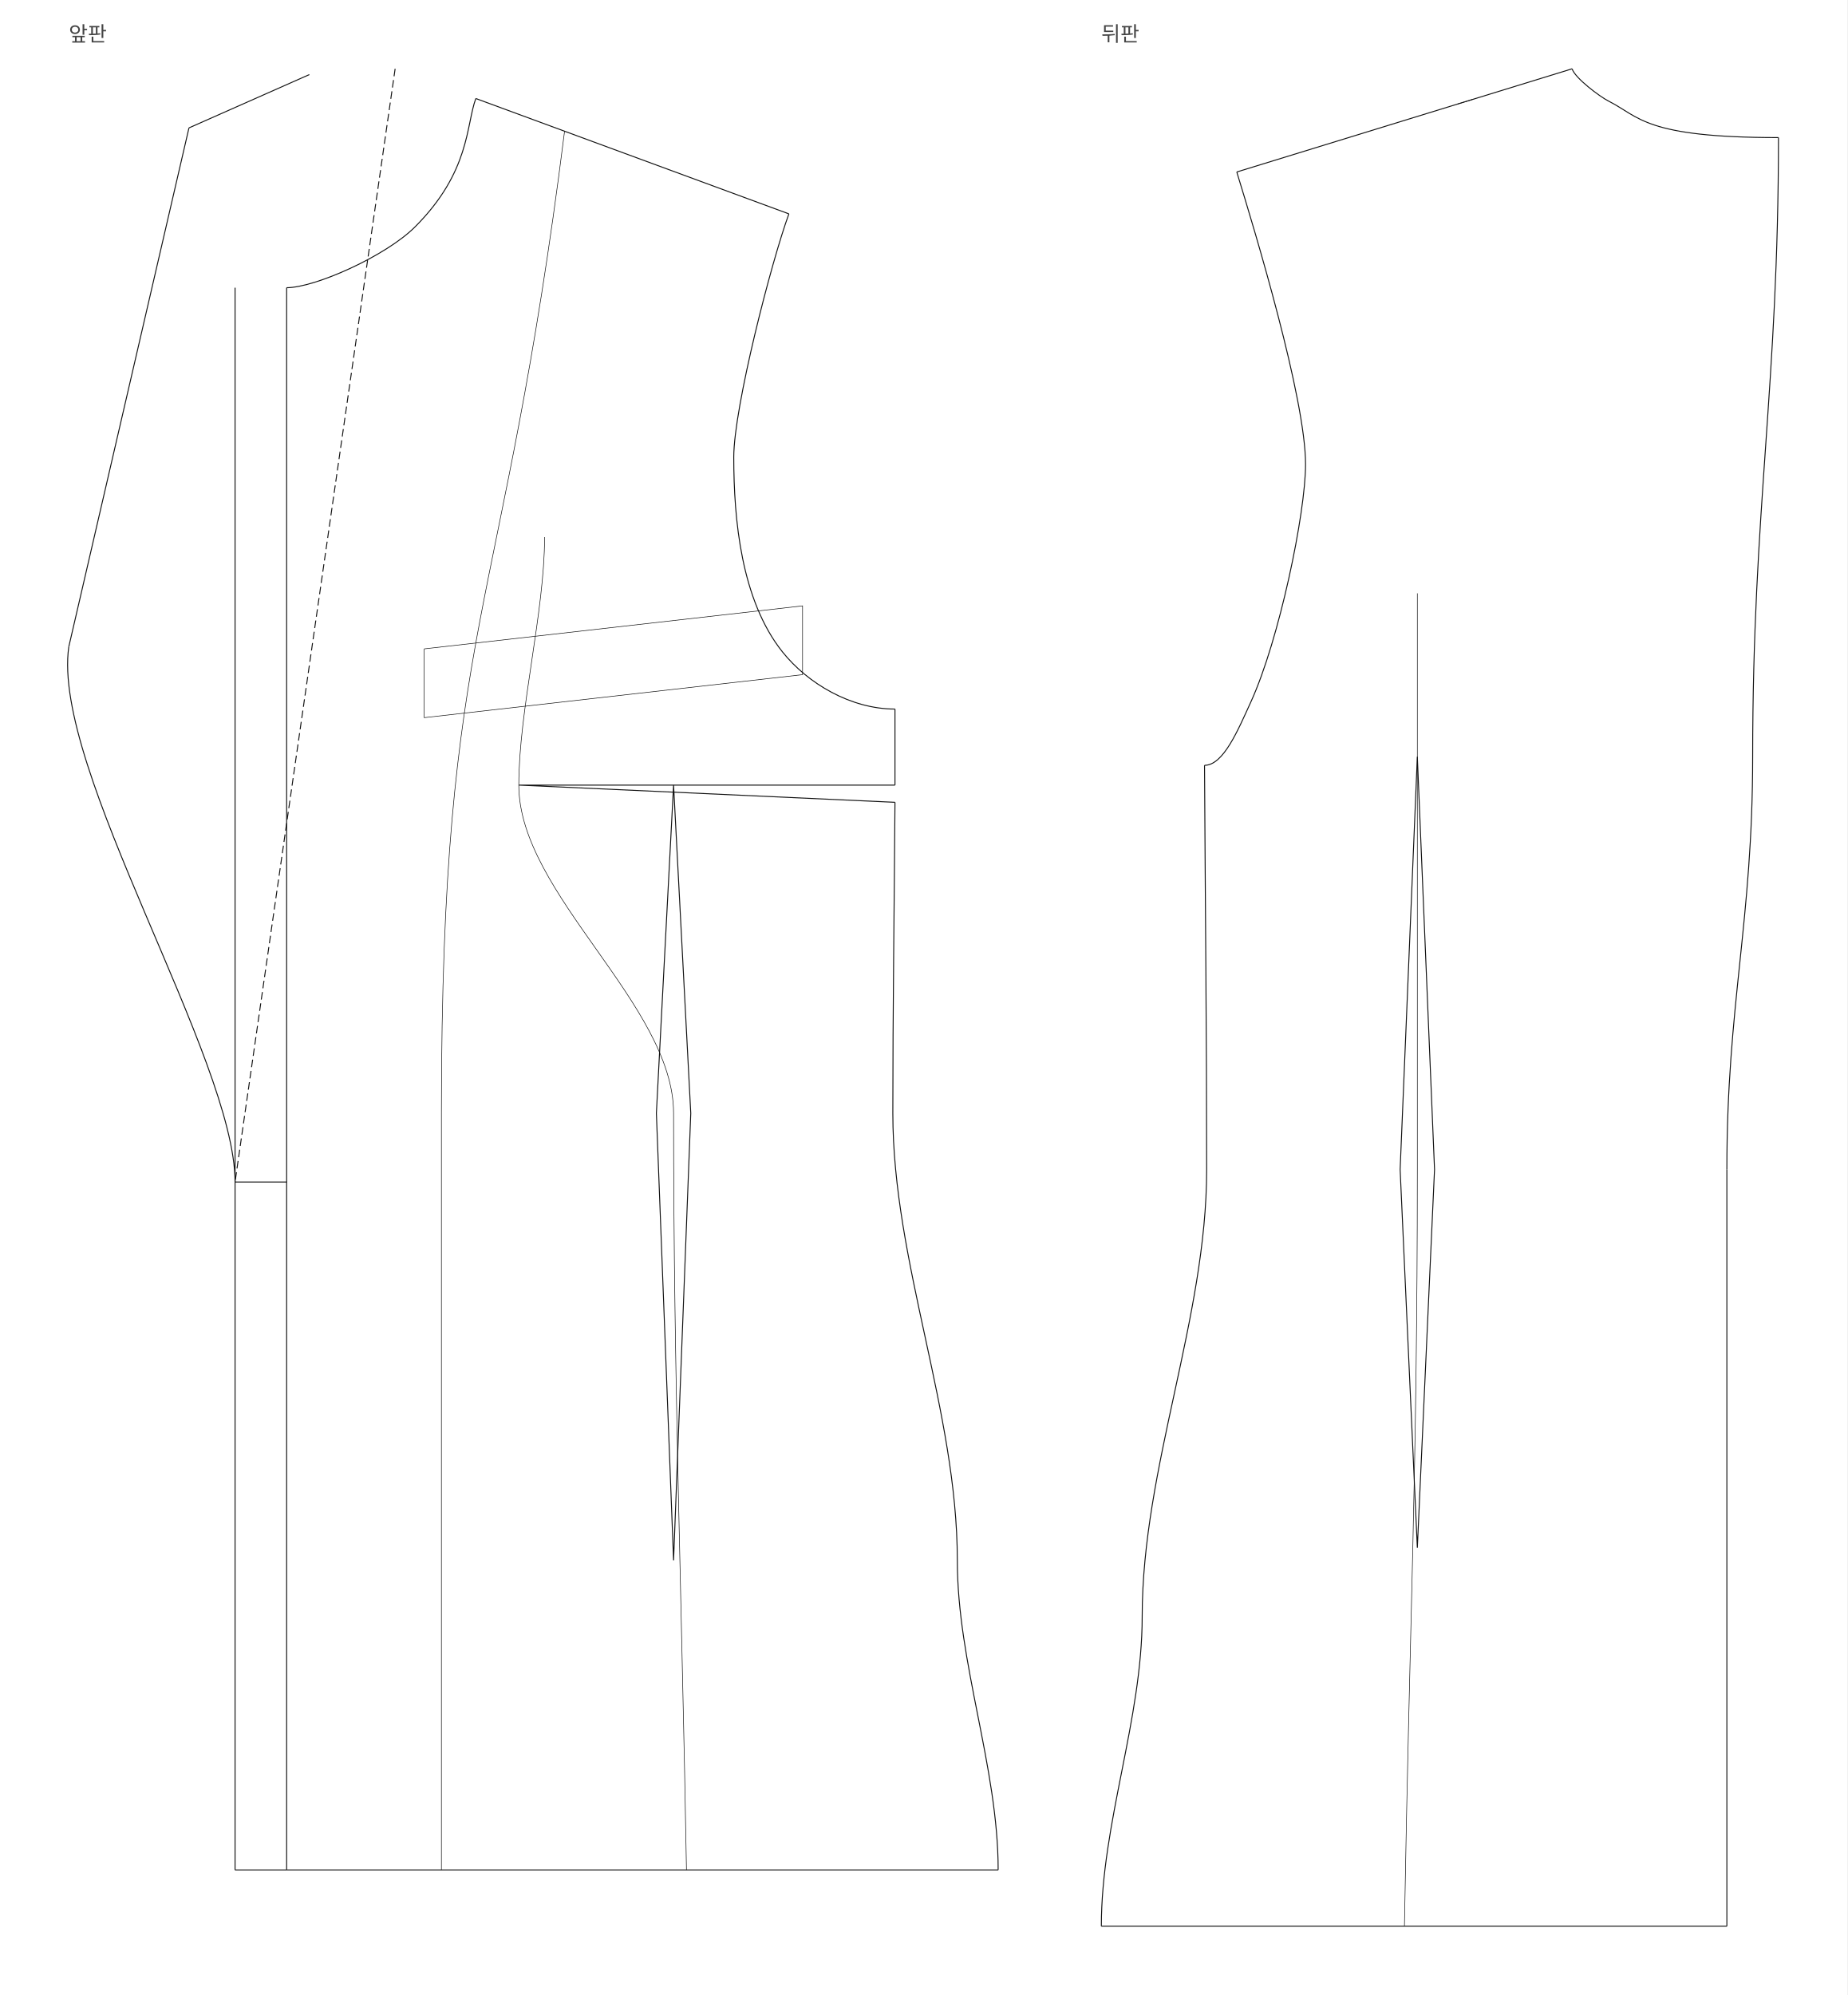
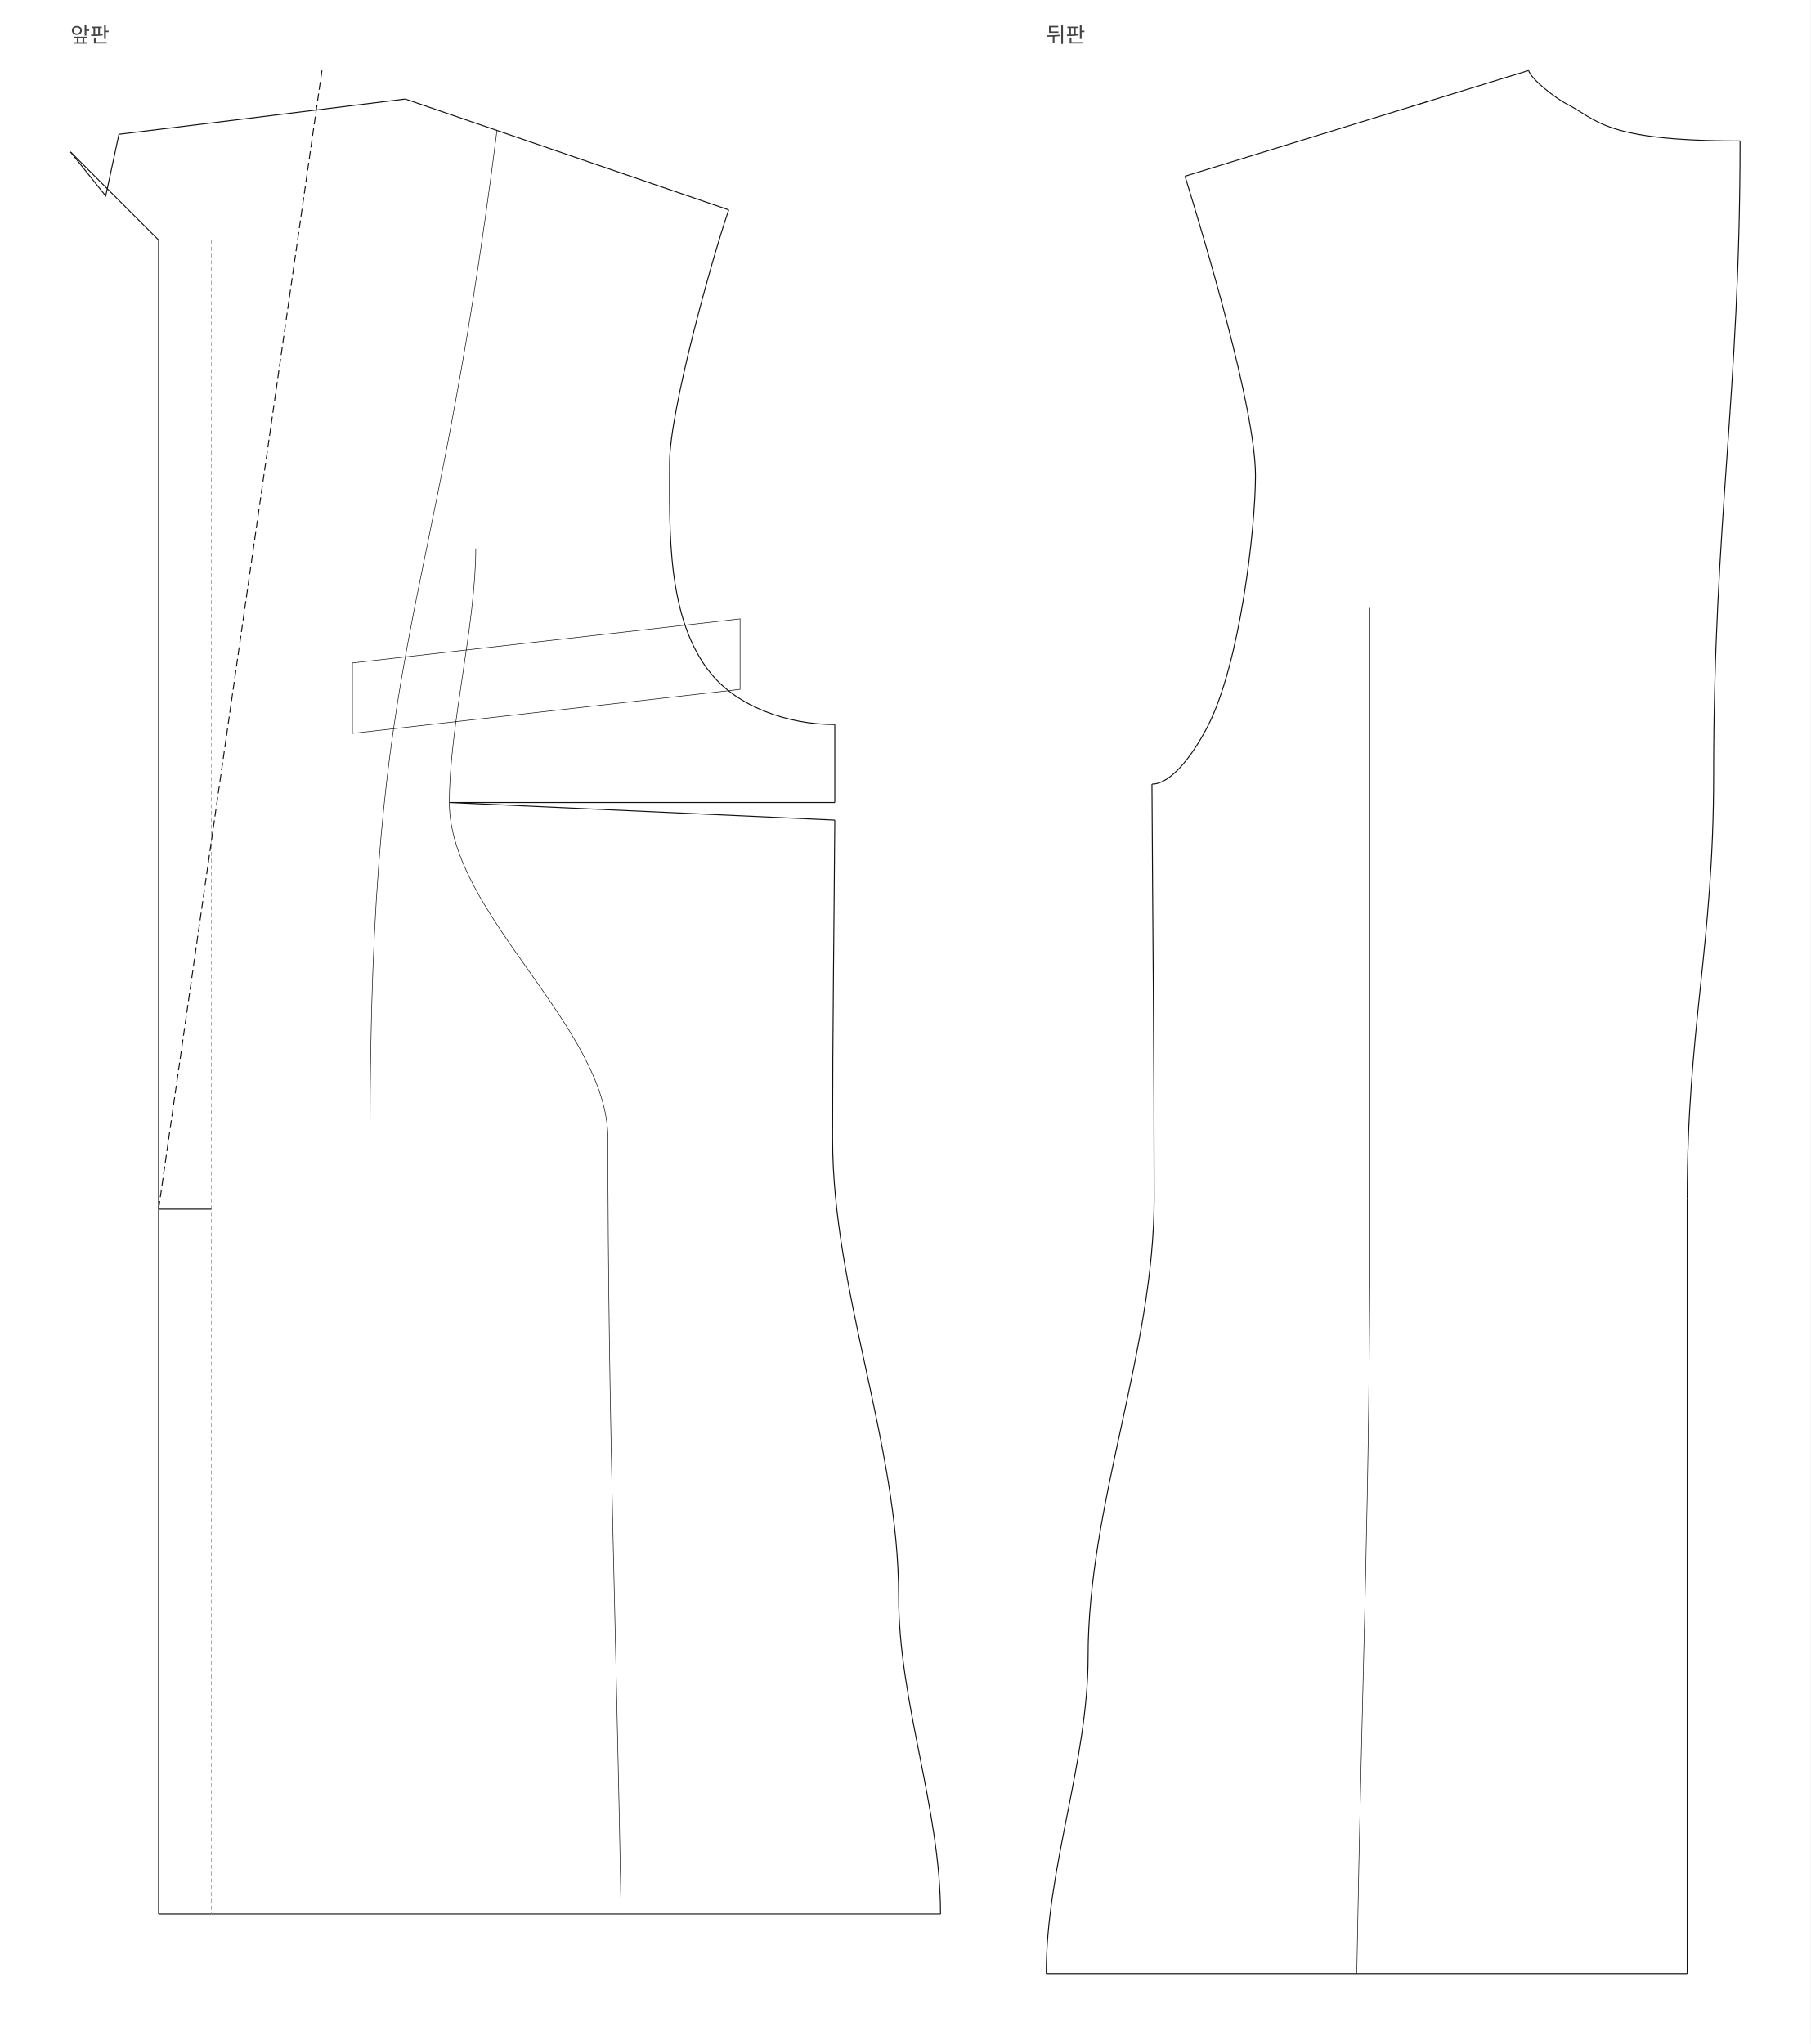
- <svg xmlns="http://www.w3.org/2000/svg" width="682.109mm" height="736.6mm" viewBox="0 0 682.109 736.6">
+ <svg xmlns="http://www.w3.org/2000/svg" width="652.462mm" height="736.6mm" viewBox="0 0 652.462 736.6">
  <rect width="100%" height="100%" fill="white" />
  <g id="앞판">
    <g id="outline" fill="none" stroke="#111" stroke-width="0.35">
-       <path d="M175.696 36.376C172.07 46.219 173.643 63.378 153.246 83.776C142.491 94.53 116.336 106.226 105.846 106.226" />
-       <path d="M175.696 36.376L291.304 78.968" />
-       <path d="M291.304 78.968C284.936 96.254 270.946 150.376 270.946 168.797C270.946 191.762 273.675 221.545 288.907 240.666C298.205 252.338 314.155 261.801 330.478 261.801" />
-       <path d="M105.846 106.226L105.846 690.426" />
-       <path d="M330.478 261.801L330.478 289.88" />
-       <path d="M330.478 296.23C330.216 334.112 329.684 373.142 329.684 411.026C329.684 466.073 353.496 521.079 353.496 576.126C353.496 614.172 368.578 652.38 368.578 690.426" />
-       <path d="M105.846 690.426C210.939 690.426 263.485 690.426 368.578 690.426" />
-       <path d="M86.796 106.226L86.796 690.426" />
-       <path d="M86.796 690.426L105.846 690.426" />
-       <path d="M114.226 27.536L69.776 47.221" />
-       <path d="M69.776 47.221L25.4 238.81" />
-       <path d="M25.4 238.81C18.92 283.872 86.796 390.901 86.796 436.426" />
+       <path d="M146.05 35.693L262.6 75.634" />
+       <path d="M262.6 75.634C256.531 93.345 241.3 148.066 241.3 166.788C241.3 190.84 240.072 223.133 256.342 242.901C266.118 254.779 284.005 261.118 300.831 261.118" />
+       <path d="M300.831 261.118L300.831 289.196" />
+       <path d="M300.831 295.546C300.569 333.429 300.037 372.459 300.037 410.343C300.037 465.39 323.85 520.396 323.85 575.443C323.85 613.489 338.931 651.697 338.931 689.743" />
+       <path d="M76.2 689.743C181.292 689.743 233.839 689.743 338.931 689.743" />
+       <path d="M57.15 86.493L57.15 689.743" />
+       <path d="M57.15 689.743L76.2 689.743" />
+       <path d="M146.05 35.693L42.862 48.393" />
+       <path d="M42.862 48.393L38.1 70.618L25.4 54.743" />
+       <path d="M25.4 54.743L57.15 86.493" />
    </g>
    <g id="dart" fill="none" stroke="#111" stroke-width="0.35">
-       <path d="M330.478 289.88L191.571 289.88L330.478 296.23" />
-       <path d="M248.721 289.88L242.371 411.026L248.721 576.126L255.071 411.026L248.721 289.88" />
+       <path d="M300.831 289.196L161.925 289.196L300.831 295.546" />
+     </g>
+     <g id="construction" fill="none" stroke="#888" stroke-width="0.21" stroke-dasharray="1.4,1.05">
+       <path d="M76.2 86.493L76.2 689.743" />
    </g>
    <g id="mark" fill="none" stroke="#111" stroke-width="0.21">
-       <path d="M201.096 198.301C201.096 225.923 191.571 262.258 191.571 289.88C191.571 330.065 248.721 370.841 248.721 411.026C248.721 508.83 251.817 592.636 253.484 690.426" />
-       <path d="M208.468 48.45C185.732 229.738 162.996 228.318 162.996 411.026C162.996 522.786 162.996 578.666 162.996 690.426" />
-       <path d="M156.646 239.576L156.646 264.976L296.346 249.101L296.346 223.701L156.646 239.576" />
+       <path d="M171.45 197.618C171.45 225.24 161.925 261.575 161.925 289.196C161.925 329.381 219.075 370.158 219.075 410.343C219.075 508.147 222.171 591.953 223.837 689.743" />
+       <path d="M179.089 47.015C156.219 228.679 133.35 227.245 133.35 410.343C133.35 522.103 133.35 577.983 133.35 689.743" />
+       <path d="M127 238.893L127 264.293L266.7 248.418L266.7 223.018L127 238.893" />
    </g>
    <g id="notch" fill="none" stroke="#111" stroke-width="0.35">
-       <path d="M105.846 436.426L86.796 436.426" />
+       <path d="M76.2 435.743L57.15 435.743" />
    </g>
    <g id="fold" fill="none" stroke="#111" stroke-width="0.35" stroke-dasharray="2.8,1.4">
-       <path d="M145.904 25.4L86.796 436.426" />
+       <path d="M116.015 25.4L57.15 435.743" />
    </g>
    <text x="25.4" y="15.24" font-size="7.62" font-family="sans-serif" fill="#444">앞판</text>
  </g>
  <g id="뒤판">
    <g id="outline" fill="none" stroke="#111" stroke-width="0.35">
-       <path d="M580.509 25.4C581.567 28.84 590.768 35.706 593.979 37.33C605.43 43.12 607.306 50.8 656.709 50.8" />
-       <path d="M456.684 63.5C463.533 85.759 482.084 147.052 482.084 171.45C482.084 189.458 472.363 236.267 461.878 259.194C457.06 269.732 451.73 282.575 444.778 282.575" />
-       <path d="M656.709 50.8C656.709 142.319 647.184 187.881 647.184 279.4C647.184 340.479 637.659 370.721 637.659 431.8" />
-       <path d="M637.659 431.8L637.659 711.2" />
-       <path d="M580.509 25.4L456.684 63.5" />
-       <path d="M444.778 282.575C445.04 331.819 445.571 382.555 445.571 431.8C445.571 486.847 421.759 541.853 421.759 596.9C421.759 634.946 406.678 673.154 406.678 711.2" />
-       <path d="M637.659 711.2C545.266 711.2 499.07 711.2 406.678 711.2" />
-     </g>
-     <g id="dart" fill="none" stroke="#111" stroke-width="0.35">
-       <path d="M523.359 279.4L517.009 431.8L523.359 571.5L529.709 431.8L523.359 279.4" />
+       <path d="M550.862 25.4C551.921 28.84 561.121 35.706 564.333 37.33C575.784 43.12 577.66 50.8 627.062 50.8" />
+       <path d="M427.038 63.5C433.886 85.759 452.438 147.052 452.438 171.45C452.438 189.897 447 239.129 435.073 262.036C429.785 272.193 422.002 282.575 415.131 282.575" />
+       <path d="M627.062 50.8C627.062 142.319 617.537 187.881 617.537 279.4C617.537 340.479 608.013 370.721 608.013 431.8" />
+       <path d="M608.013 431.8L608.013 711.2" />
+       <path d="M550.862 25.4L427.038 63.5" />
+       <path d="M415.131 282.575C415.393 331.819 415.925 382.555 415.925 431.8C415.925 486.847 392.112 541.853 392.112 596.9C392.112 634.946 377.031 673.154 377.031 711.2" />
+       <path d="M608.013 711.2C515.62 711.2 469.424 711.2 377.031 711.2" />
    </g>
    <g id="mark" fill="none" stroke="#111" stroke-width="0.21">
-       <path d="M544.094 36.605L538.024 38.472" />
-       <path d="M523.359 219.075C523.359 243.205 523.359 255.27 523.359 279.4C523.359 340.36 523.359 370.84 523.359 431.8C523.359 543.576 520.501 599.44 518.596 711.2" />
+       <path d="M514.447 36.605L508.378 38.472" />
+       <path d="M493.712 219.075C493.712 243.205 493.712 255.27 493.712 279.4C493.712 340.36 493.712 370.84 493.712 431.8C493.712 543.576 490.855 599.44 488.95 711.2" />
    </g>
-     <text x="406.678" y="15.24" font-size="7.62" font-family="sans-serif" fill="#444">뒤판</text>
+     <text x="377.031" y="15.24" font-size="7.62" font-family="sans-serif" fill="#444">뒤판</text>
  </g>
</svg>
